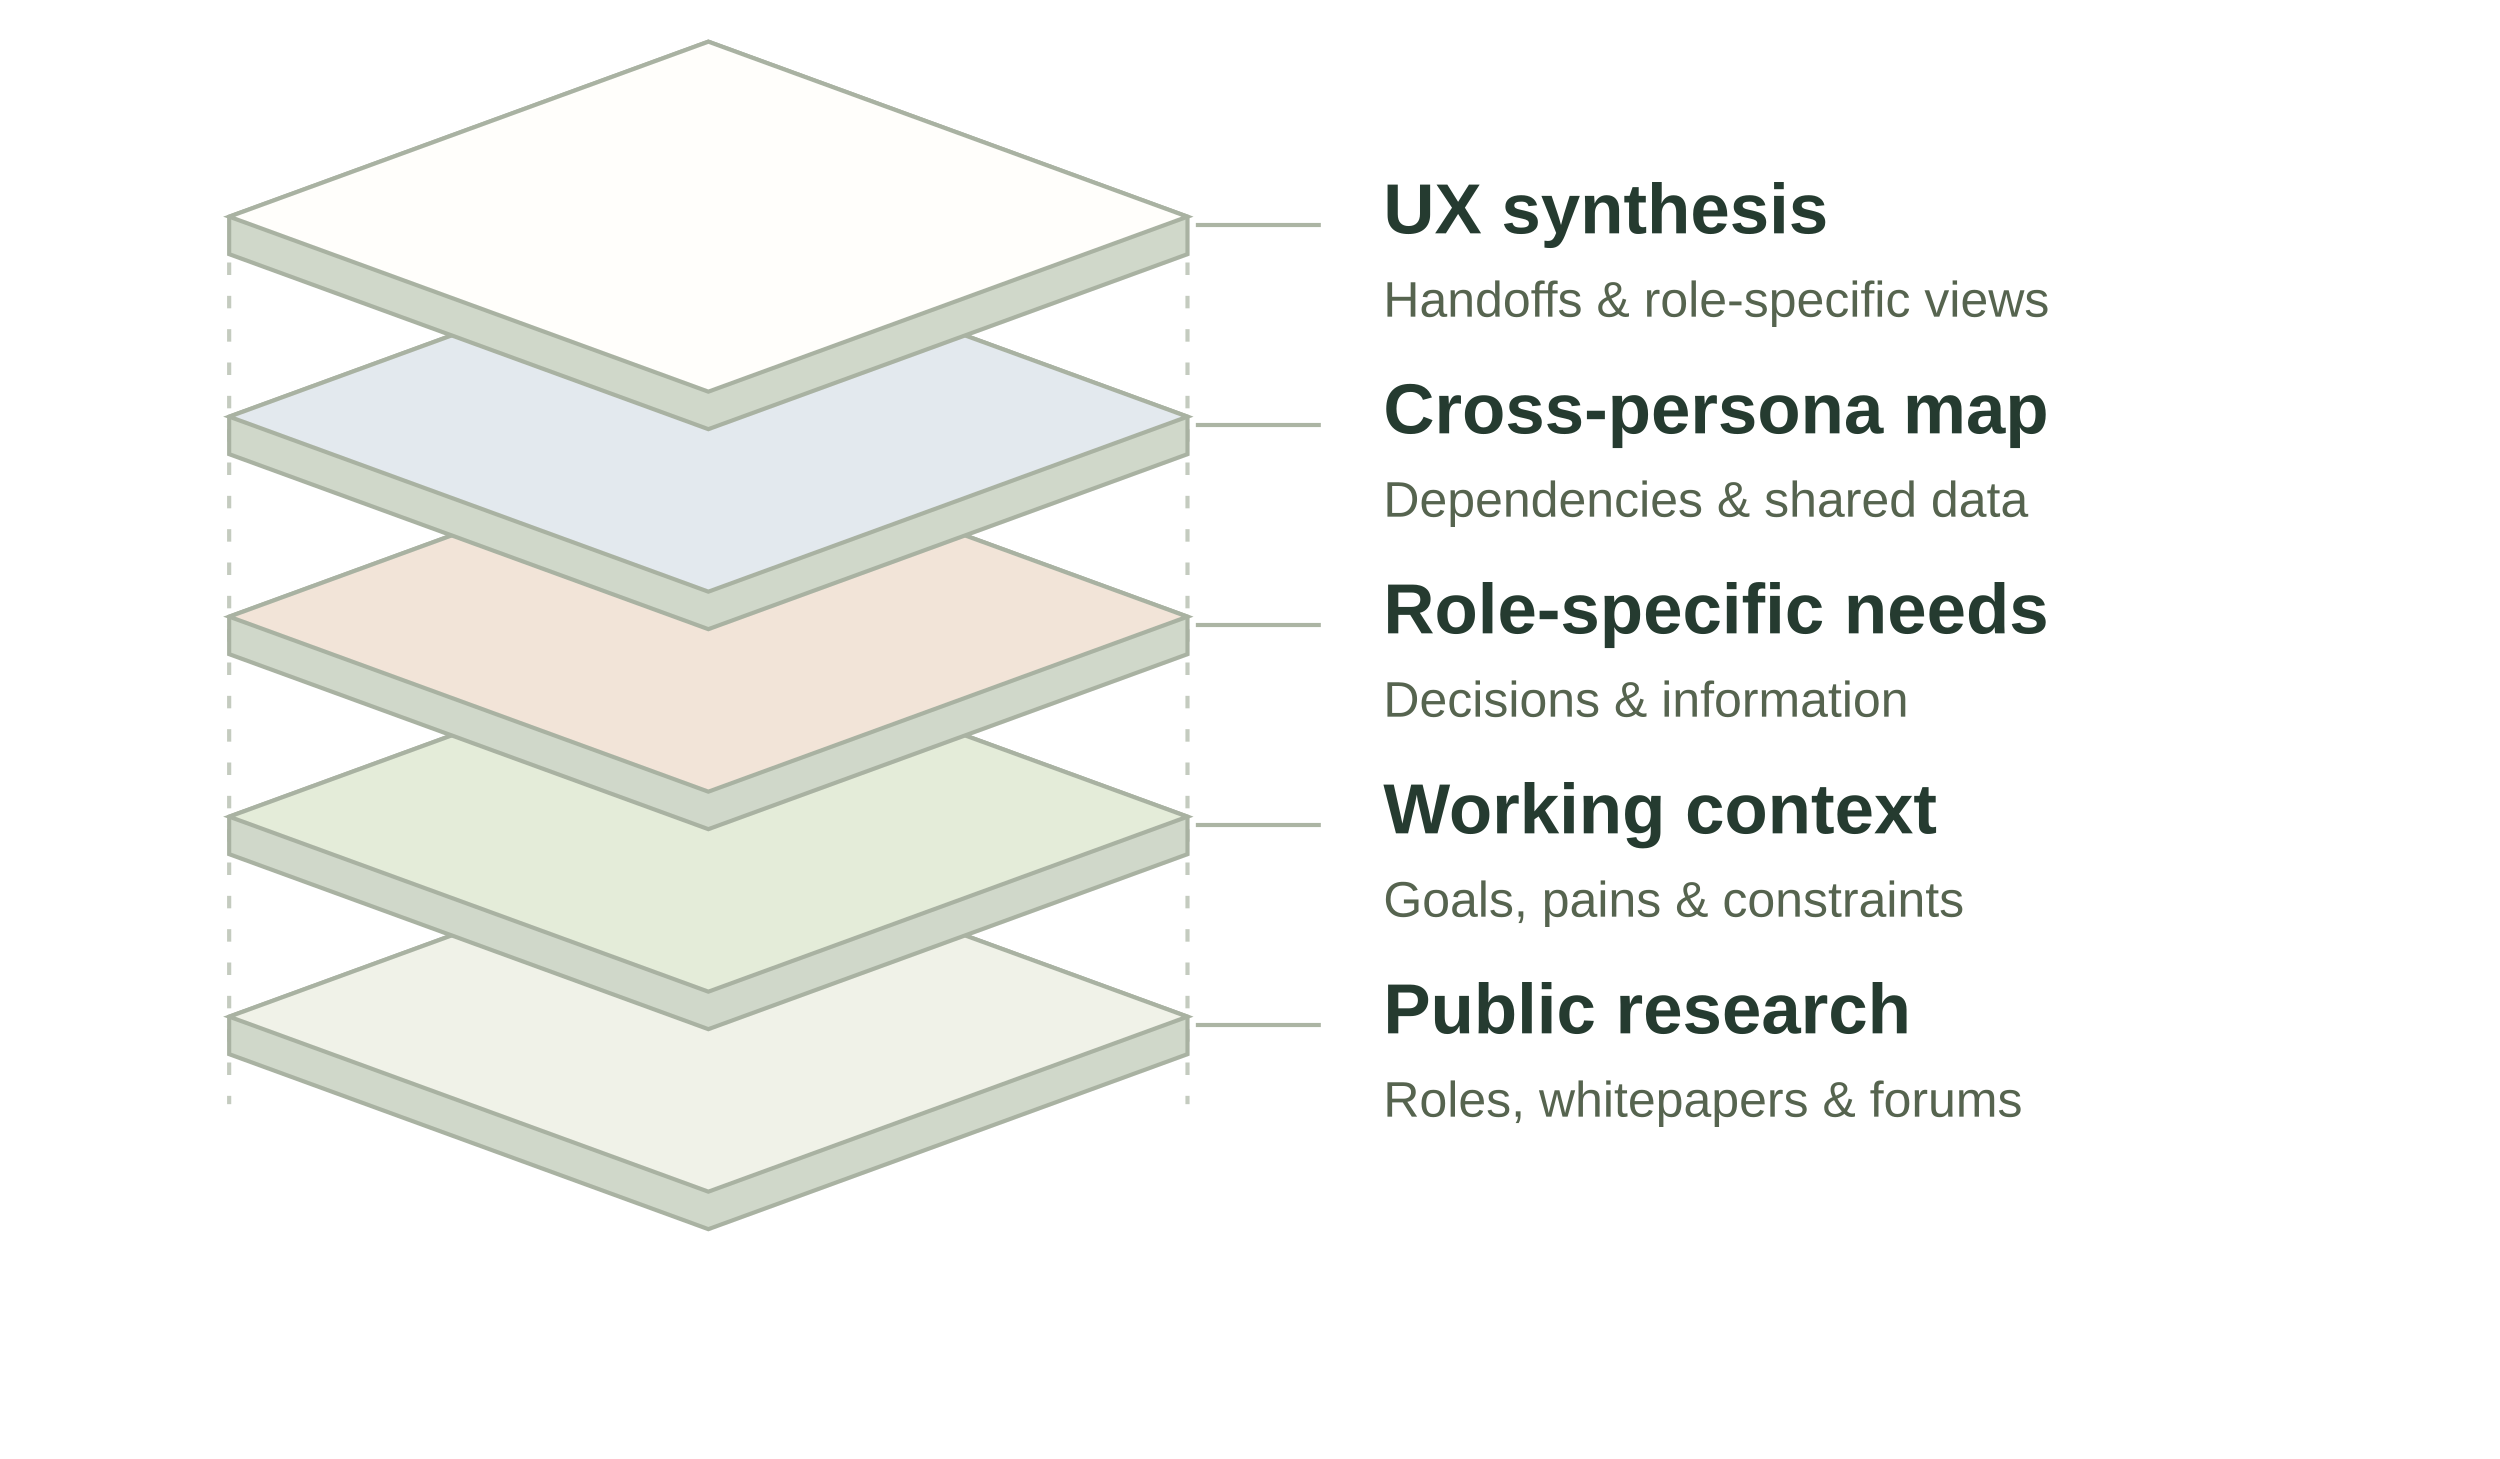
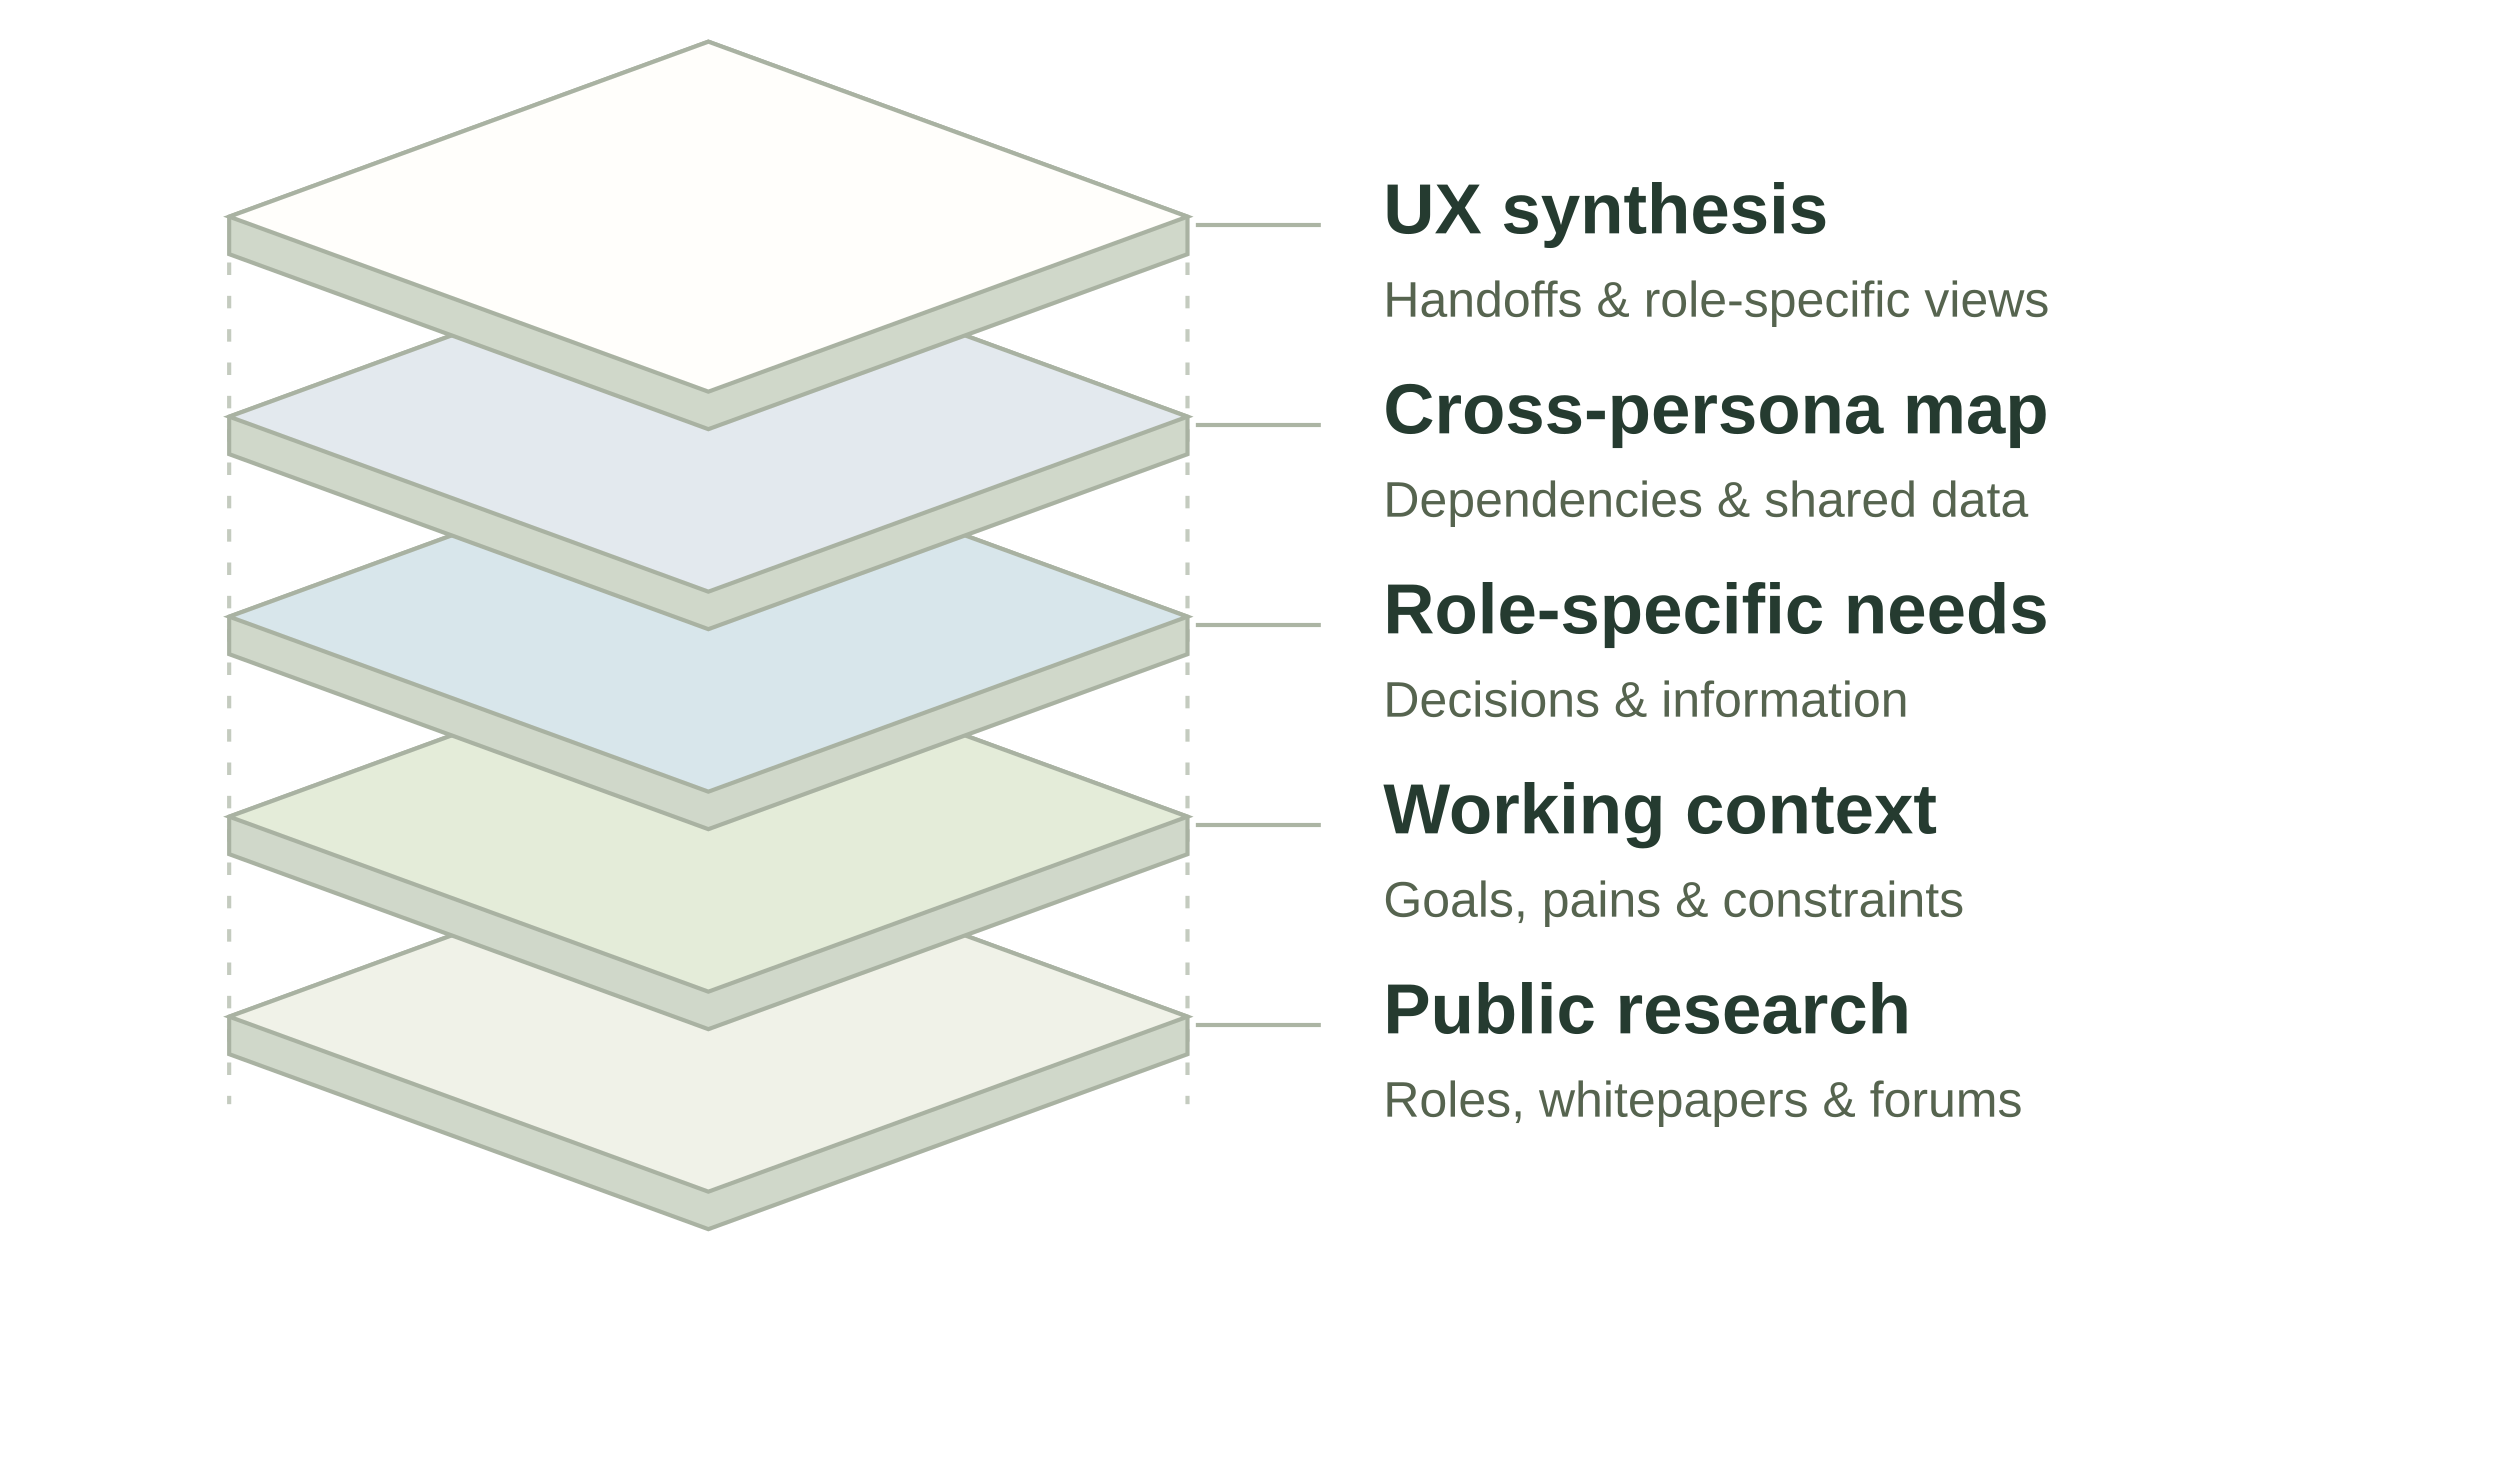
<svg xmlns="http://www.w3.org/2000/svg" viewBox="0 0 600 350" font-family="Arial,sans-serif">
  <path d="M55 63 V265 M285 63 V265" stroke="#c4cbbf" stroke-dasharray="3 5" />
  <path d="M55 244 L170 202 L285 244 L285 253 L170 295 L55 253 Z" fill="#d0d8ca" stroke="#a9b2a2" />
  <path d="M55 244 L170 202 L285 244 L170 286 Z" fill="#f0f2e8" stroke="#a9b2a2" />
  <path d="M287 246 H317" stroke="#acb5a4" />
  <text x="332" y="248" font-size="17" font-weight="600" fill="#253b30">Public research</text>
  <text x="332" y="268" font-size="12" fill="#56644f">Roles, whitepapers &amp; forums</text>
  <path d="M55 196 L170 154 L285 196 L285 205 L170 247 L55 205 Z" fill="#d0d8ca" stroke="#a9b2a2" />
  <path d="M55 196 L170 154 L285 196 L170 238 Z" fill="#e4ecd9" stroke="#a9b2a2" />
  <path d="M287 198 H317" stroke="#acb5a4" />
  <text x="332" y="200" font-size="17" font-weight="600" fill="#253b30">Working context</text>
  <text x="332" y="220" font-size="12" fill="#56644f">Goals, pains &amp; constraints</text>
  <path d="M55 148 L170 106 L285 148 L285 157 L170 199 L55 157 Z" fill="#d0d8ca" stroke="#a9b2a2" />
-   <path d="M55 148 L170 106 L285 148 L170 190 Z" fill="#f2e4d8" stroke="#a9b2a2" />
+   <path d="M55 148 L170 106 L285 148 L170 190 Z" fill="#d8e6eb" stroke="#a9b2a2" />
  <path d="M287 150 H317" stroke="#acb5a4" />
  <text x="332" y="152" font-size="17" font-weight="600" fill="#253b30">Role-specific needs</text>
  <text x="332" y="172" font-size="12" fill="#56644f">Decisions &amp; information</text>
  <path d="M55 100 L170 58 L285 100 L285 109 L170 151 L55 109 Z" fill="#d0d8ca" stroke="#a9b2a2" />
  <path d="M55 100 L170 58 L285 100 L170 142 Z" fill="#e3e9ee" stroke="#a9b2a2" />
  <path d="M287 102 H317" stroke="#acb5a4" />
  <text x="332" y="104" font-size="17" font-weight="600" fill="#253b30">Cross-persona map</text>
  <text x="332" y="124" font-size="12" fill="#56644f">Dependencies &amp; shared data</text>
  <path d="M55 52 L170 10 L285 52 L285 61 L170 103 L55 61 Z" fill="#d0d8ca" stroke="#a9b2a2" />
  <path d="M55 52 L170 10 L285 52 L170 94 Z" fill="#fffefb" stroke="#a9b2a2" />
  <path d="M287 54 H317" stroke="#acb5a4" />
  <text x="332" y="56" font-size="17" font-weight="600" fill="#253b30">UX synthesis</text>
  <text x="332" y="76" font-size="12" fill="#56644f">Handoffs &amp; role-specific views</text>
</svg>
